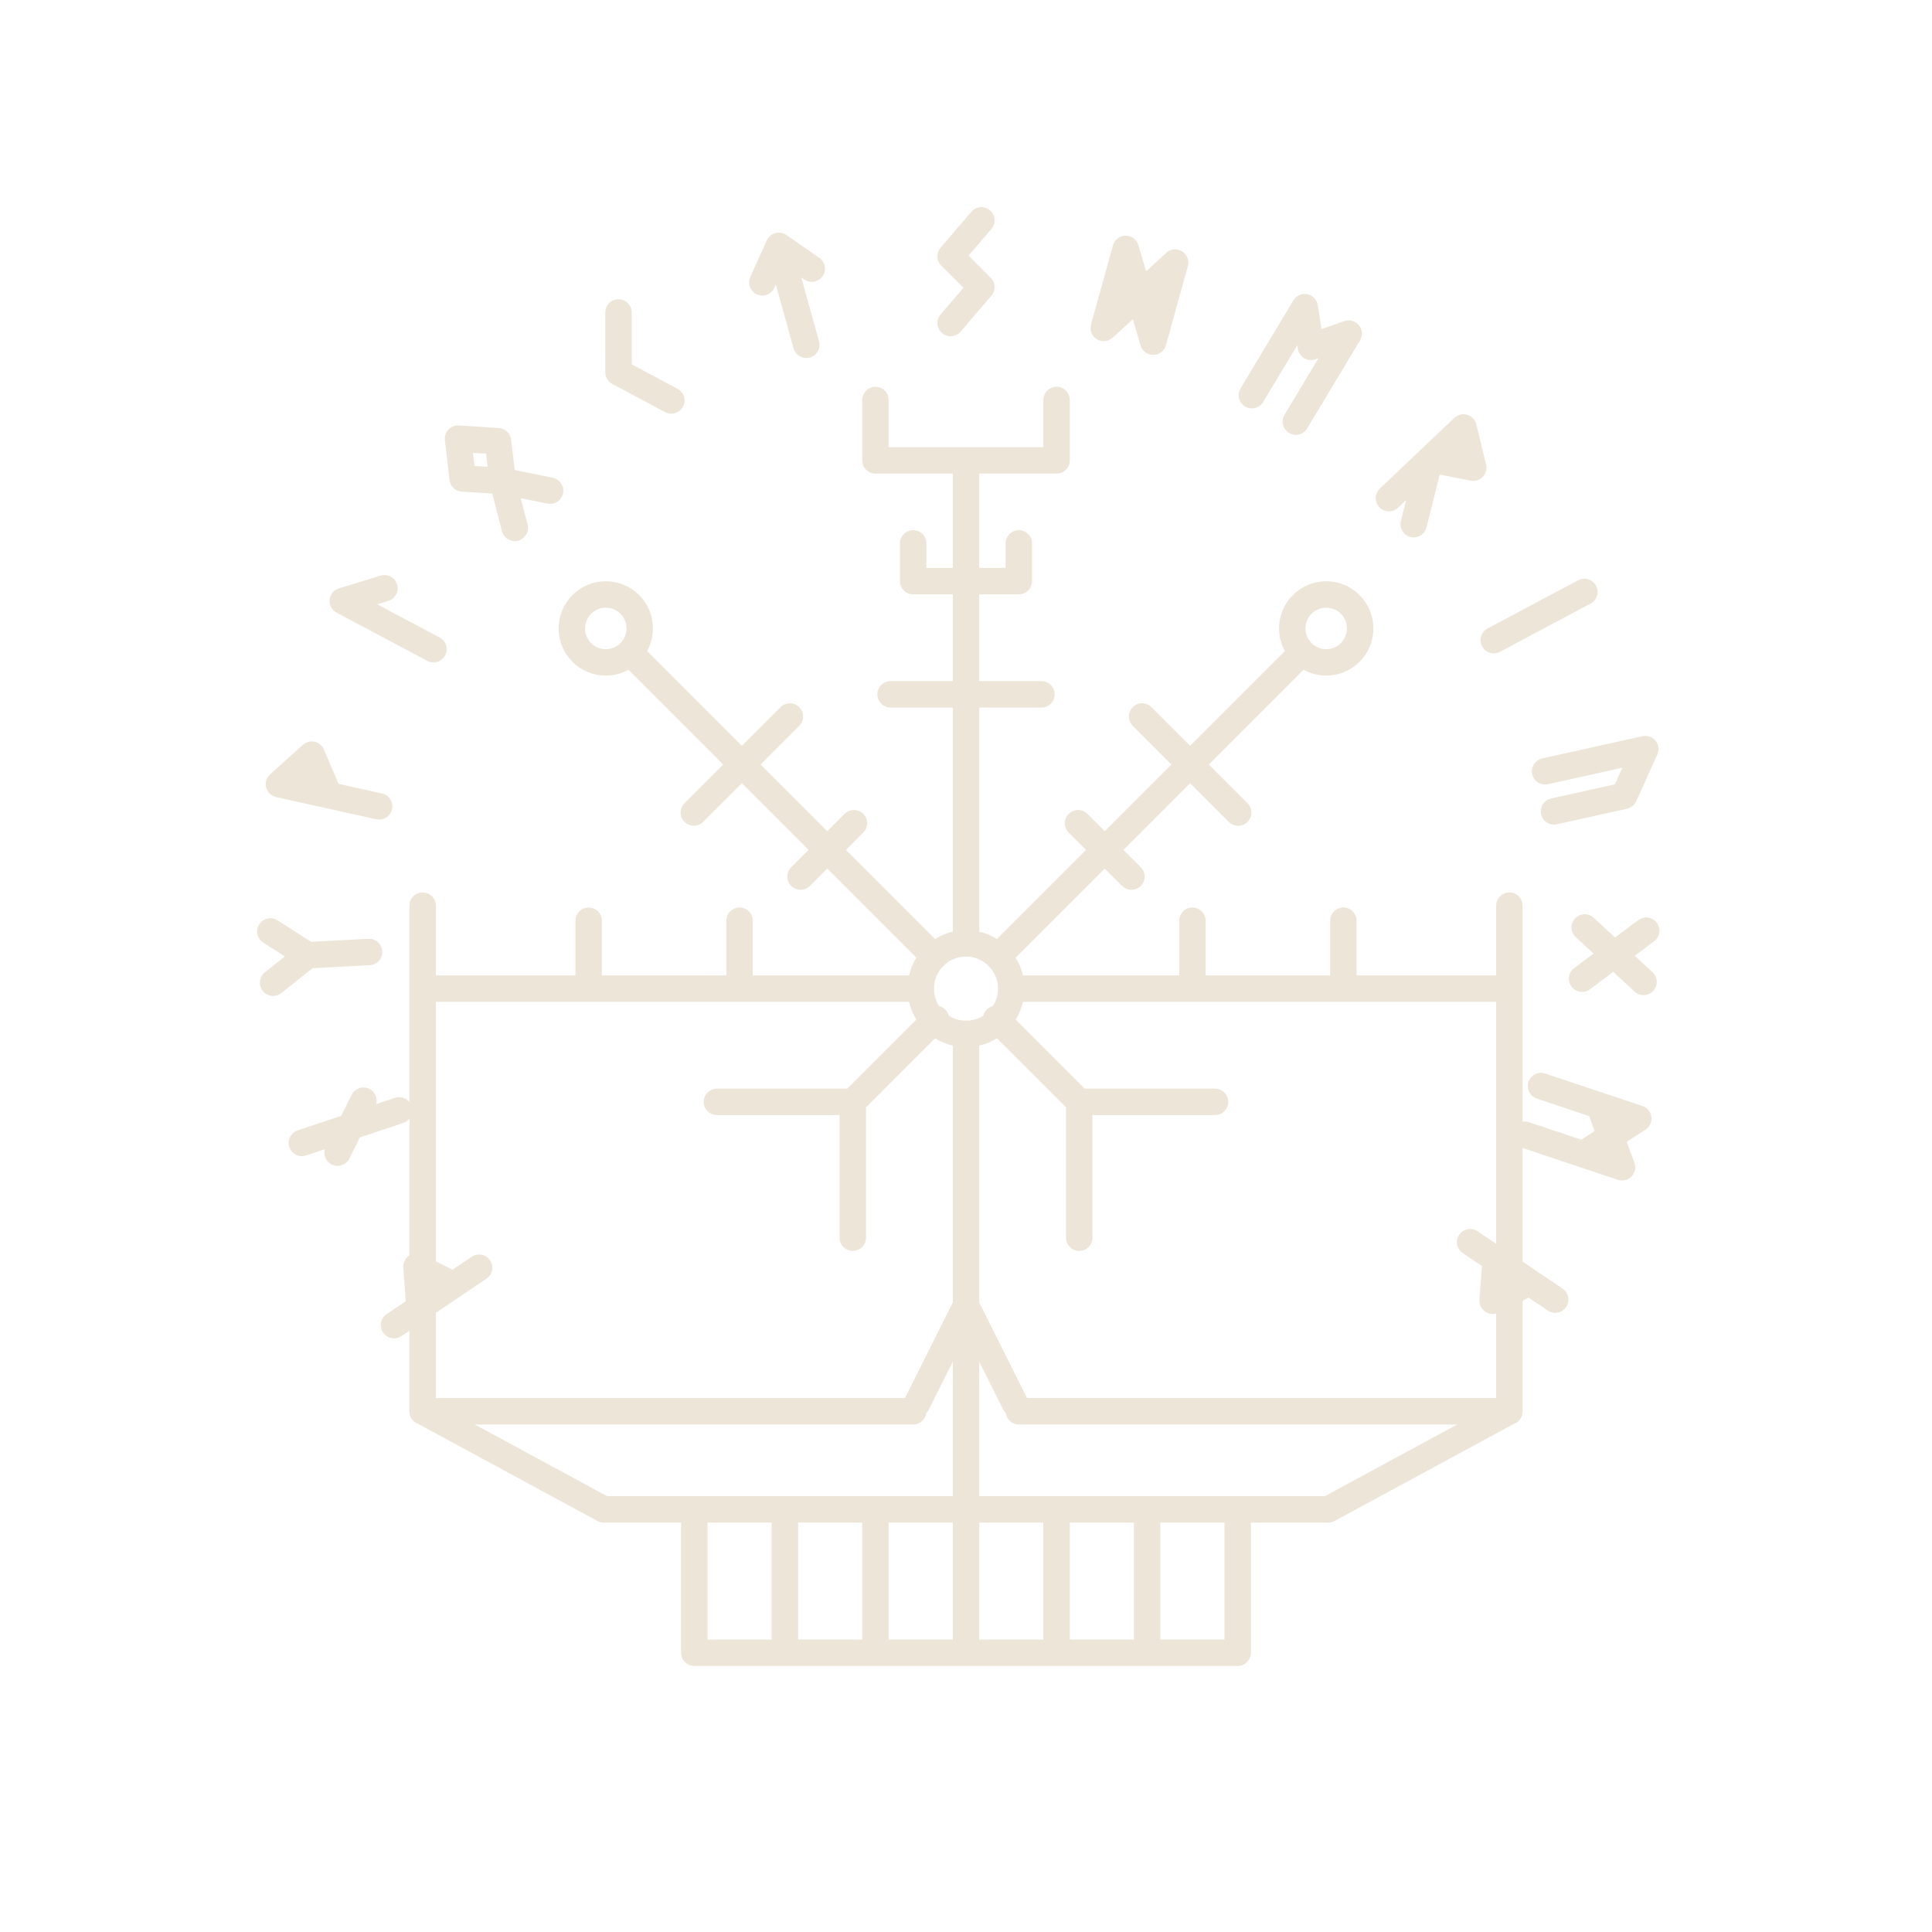
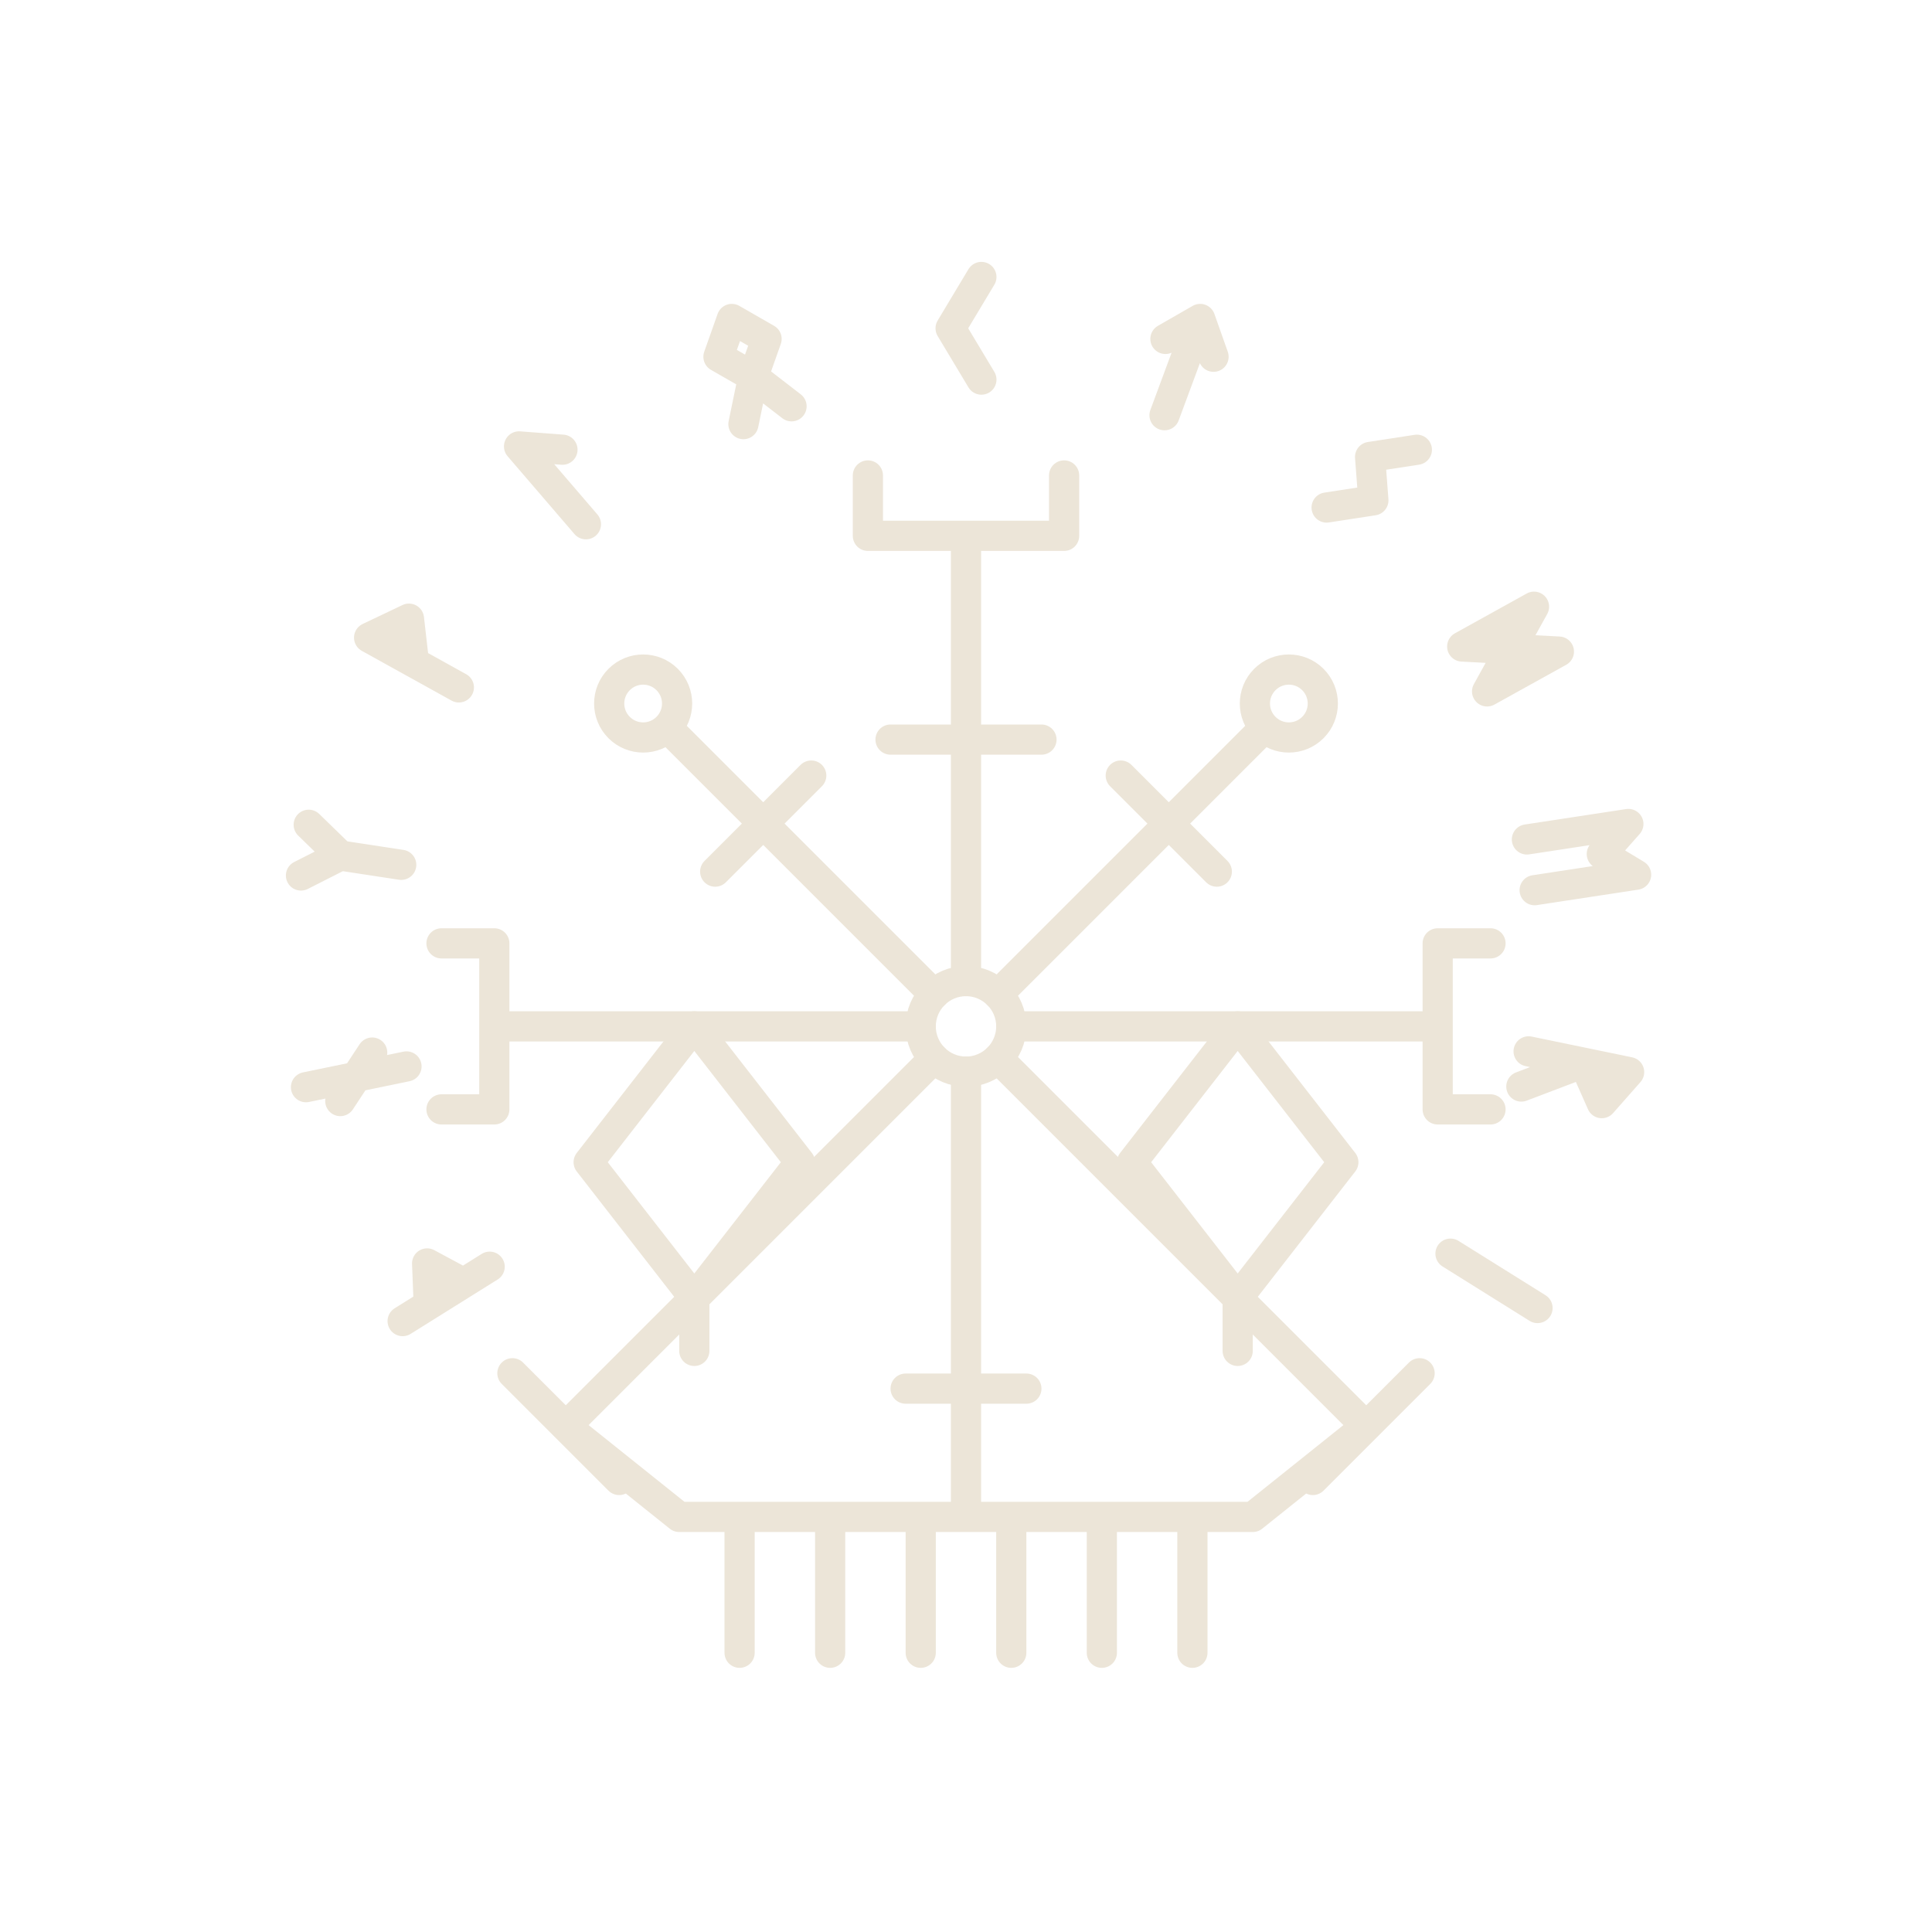
<svg xmlns="http://www.w3.org/2000/svg" width="512" height="512" viewBox="0 0 512 512">
-   <g transform="translate(256 262) scale(1)">
-     <g fill="none" stroke="#ECE5D8" stroke-width="7" stroke-linecap="round" stroke-linejoin="round">
-       <path d="M0 -12V-140M-24 -140H24M-24 -140v-16M24 -140v-16M-14 -108H14M-14 -108v-10M14 -108v-10M-20 -78H20" transform="rotate(0)" />
-       <path d="M0 -12V-126M0 -126a9 9 0 1 0 0 -18a9 9 0 1 0 0 18M-18 -84H18M-10 -52H10" transform="rotate(45)" />
-       <path d="M0 -12V-126M0 -126a9 9 0 1 0 0 -18a9 9 0 1 0 0 18M-18 -84H18M-10 -52H10" transform="rotate(-45)" />
-       <path d="M12 0H144V112H14M-12 0H-144V112H-14M144 0V-22M-144 0V-22M60 0V-18M-60 0V-18M100 0V-18M-100 0V-18" />
-       <path d="M8 8L30 30H66M30 30V66M-8 8L-30 30H-66M-30 30V66" />
-       <path d="M0 12V138M0 84l-13 26M0 84l13 26M144 112L96 138H-96L-144 112M-72 138H72V176H-72ZM-48 138v38M-24 138v38M0 138v38M24 138v38M48 138v38" />
-       <circle r="12" />
-       <g transform="translate(0 -18)">
-         <path d="M-6 -20V20M-6 -8L8 0L-6 8" transform="rotate(-124) translate(0 -172) scale(0.68)" stroke-width="10.29" />
-         <path d="M0 -20V20M-8 -8L8 8" transform="rotate(-108.5) translate(0 -172) scale(0.68)" stroke-width="10.29" />
-         <path d="M0 20V-4M-10 -18L0 -4L10 -18" transform="rotate(-93) translate(0 -172) scale(0.68)" stroke-width="10.29" />
-         <path d="M-6 -20V20M-6 -20L8 -10L-6 0" transform="rotate(-77.5) translate(0 -172) scale(0.68)" stroke-width="10.29" />
-         <path d="M-4 -20V20M-4 -20L8 -8" transform="rotate(-62) translate(0 -172) scale(0.68)" stroke-width="10.29" />
-         <path d="M0 -20L10 -8L0 4L-10 -8ZM0 4L-10 20M0 4L10 20" transform="rotate(-46.5) translate(0 -172) scale(0.68)" stroke-width="10.29" />
-         <path d="M6 -20L-6 0L6 20" transform="rotate(-31) translate(0 -172) scale(0.68)" stroke-width="10.29" />
-         <path d="M0 -20V20M-10 -8L0 -20L10 -8" transform="rotate(-15.5) translate(0 -172) scale(0.68)" stroke-width="10.29" />
-         <path d="M6 -20L-6 -6L6 6L-6 20" transform="rotate(0) translate(0 -172) scale(0.68)" stroke-width="10.29" />
-         <path d="M-10 -16V16L10 -16V16Z" transform="rotate(15.5) translate(0 -172) scale(0.68)" stroke-width="10.29" />
-         <path d="M-10 -20V20M10 -20V20M-10 -20L0 -8L10 -20" transform="rotate(31) translate(0 -172) scale(0.68)" stroke-width="10.29" />
-         <path d="M-6 -20V20M-6 -20L8 -12L-6 -2L8 20" transform="rotate(46.5) translate(0 -172) scale(0.68)" stroke-width="10.29" />
-         <path d="M0 -20V20" transform="rotate(62) translate(0 -172) scale(0.68)" stroke-width="10.29" />
-         <path d="M-8 20V-20L8 -8V20" transform="rotate(77.5) translate(0 -172) scale(0.68)" stroke-width="10.29" />
-         <path d="M-10 -12L10 12M10 -12L-10 12" transform="rotate(93) translate(0 -172) scale(0.68)" stroke-width="10.29" />
-         <path d="M-10 -20V20M10 -20V20M-10 -20L10 -4M10 -20L-10 -4" transform="rotate(108.5) translate(0 -172) scale(0.68)" stroke-width="10.29" />
-         <path d="M-6 -20V20M-6 -8L8 0L-6 8" transform="rotate(124) translate(0 -172) scale(0.68)" stroke-width="10.29" />
-       </g>
+   <g transform="translate(256 272) scale(1)" fill="none" stroke="#ECE5D8" stroke-width="8" stroke-linecap="round" stroke-linejoin="round">
+     <path d="M0 -12V-130M-26 -130H26M-26 -130v-16M26 -130v-16M-20 -76H20" transform="rotate(0)" />
+     <path d="M0 -12V-112M0 -112a9 9 0 1 0 0 -18a9 9 0 1 0 0 18M-18 -76H18" transform="rotate(45)" />
+     <path d="M0 -12V-112M0 -112a9 9 0 1 0 0 -18a9 9 0 1 0 0 18M-18 -76H18" transform="rotate(-45)" />
+     <path d="M0 -12V-125M-22 -125H22M-22 -125v-14M22 -125v-14" transform="rotate(90)" />
+     <path d="M0 -12V-125M-22 -125H22M-22 -125v-14M22 -125v-14" transform="rotate(-90)" />
+     <path d="M0 -12V-150M-20 -150H20" transform="rotate(135)" />
+     <path d="M0 -12V-150M-20 -150H20" transform="rotate(-135)" />
+     <path d="M72 0L100 36L72 72L44 36ZM-72 0L-44 36L-72 72L-100 36ZM0 12V130M-16 96H16M-76 130H76M106 106L76 130M-106 106L-76 130M-60 130v36M-36 130v36M-12 130v36M12 130v36M36 130v36M60 130v36M72 72v14M-72 72v14" />
+     <circle r="12" />
+     <g transform="translate(0 -20)">
+       <path d="M-6 -20V20M-6 -8L8 0L-6 8" transform="rotate(-122) translate(0 -165) scale(0.68)" stroke-width="11.76" />
+       <path d="M0 -20V20M-8 -8L8 8" transform="rotate(-101.6667) translate(0 -165) scale(0.68)" stroke-width="11.76" />
+       <path d="M0 20V-4M-10 -18L0 -4L10 -18" transform="rotate(-81.33333) translate(0 -165) scale(0.68)" stroke-width="11.76" />
+       <path d="M-6 -20V20M-6 -20L8 -10L-6 0" transform="rotate(-61) translate(0 -165) scale(0.68)" stroke-width="11.76" />
+       <path d="M-4 -20V20M-4 -20L8 -8" transform="rotate(-40.66667) translate(0 -165) scale(0.68)" stroke-width="11.76" />
+       <path d="M0 -20L10 -8L0 4L-10 -8ZM0 4L-10 20M0 4L10 20" transform="rotate(-20.33333) translate(0 -165) scale(0.68)" stroke-width="11.76" />
+       <path d="M6 -20L-6 0L6 20" transform="rotate(0) translate(0 -165) scale(0.68)" stroke-width="11.76" />
+       <path d="M0 -20V20M-10 -8L0 -20L10 -8" transform="rotate(20.33333) translate(0 -165) scale(0.68)" stroke-width="11.76" />
+       <path d="M6 -20L-6 -6L6 6L-6 20" transform="rotate(40.66667) translate(0 -165) scale(0.68)" stroke-width="11.76" />
+       <path d="M-10 -16V16L10 -16V16Z" transform="rotate(61) translate(0 -165) scale(0.68)" stroke-width="11.76" />
+       <path d="M-10 -20V20M10 -20V20M-10 -20L0 -8L10 -20" transform="rotate(81.33333) translate(0 -165) scale(0.68)" stroke-width="11.76" />
+       <path d="M-6 -20V20M-6 -20L8 -12L-6 -2L8 20" transform="rotate(101.6667) translate(0 -165) scale(0.68)" stroke-width="11.76" />
+       <path d="M0 -20V20" transform="rotate(122) translate(0 -165) scale(0.68)" stroke-width="11.76" />
    </g>
  </g>
</svg>
